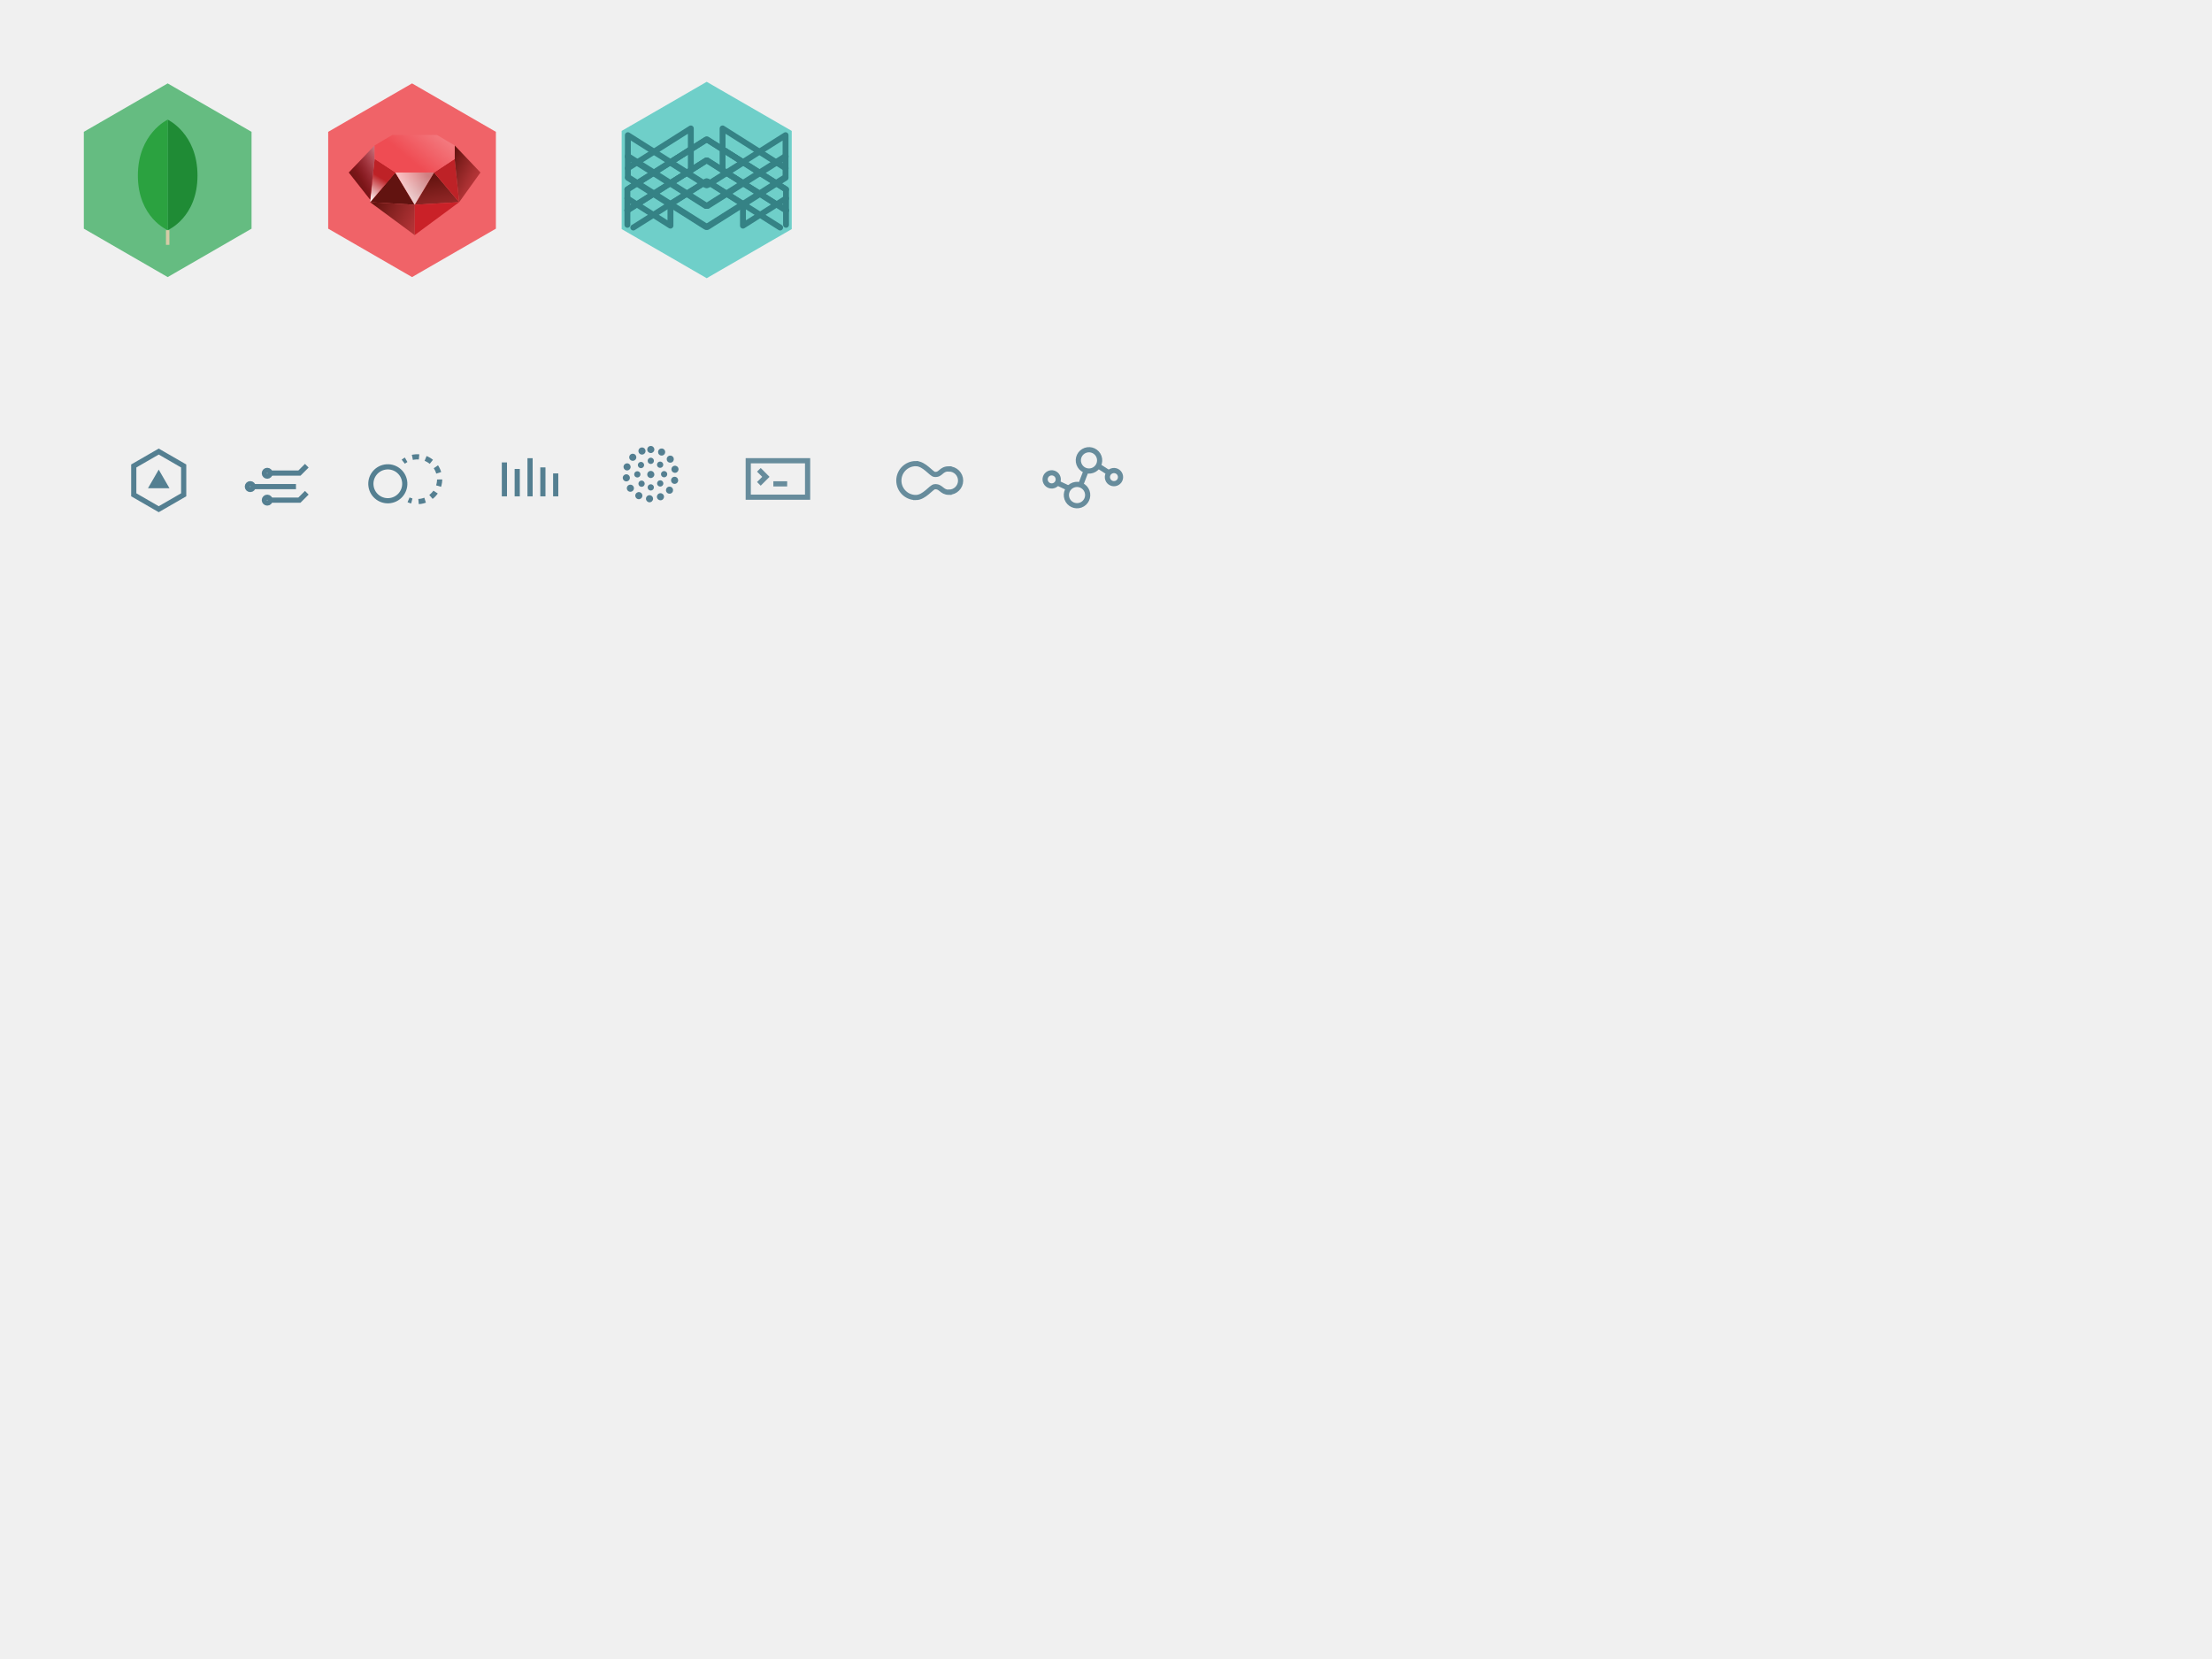
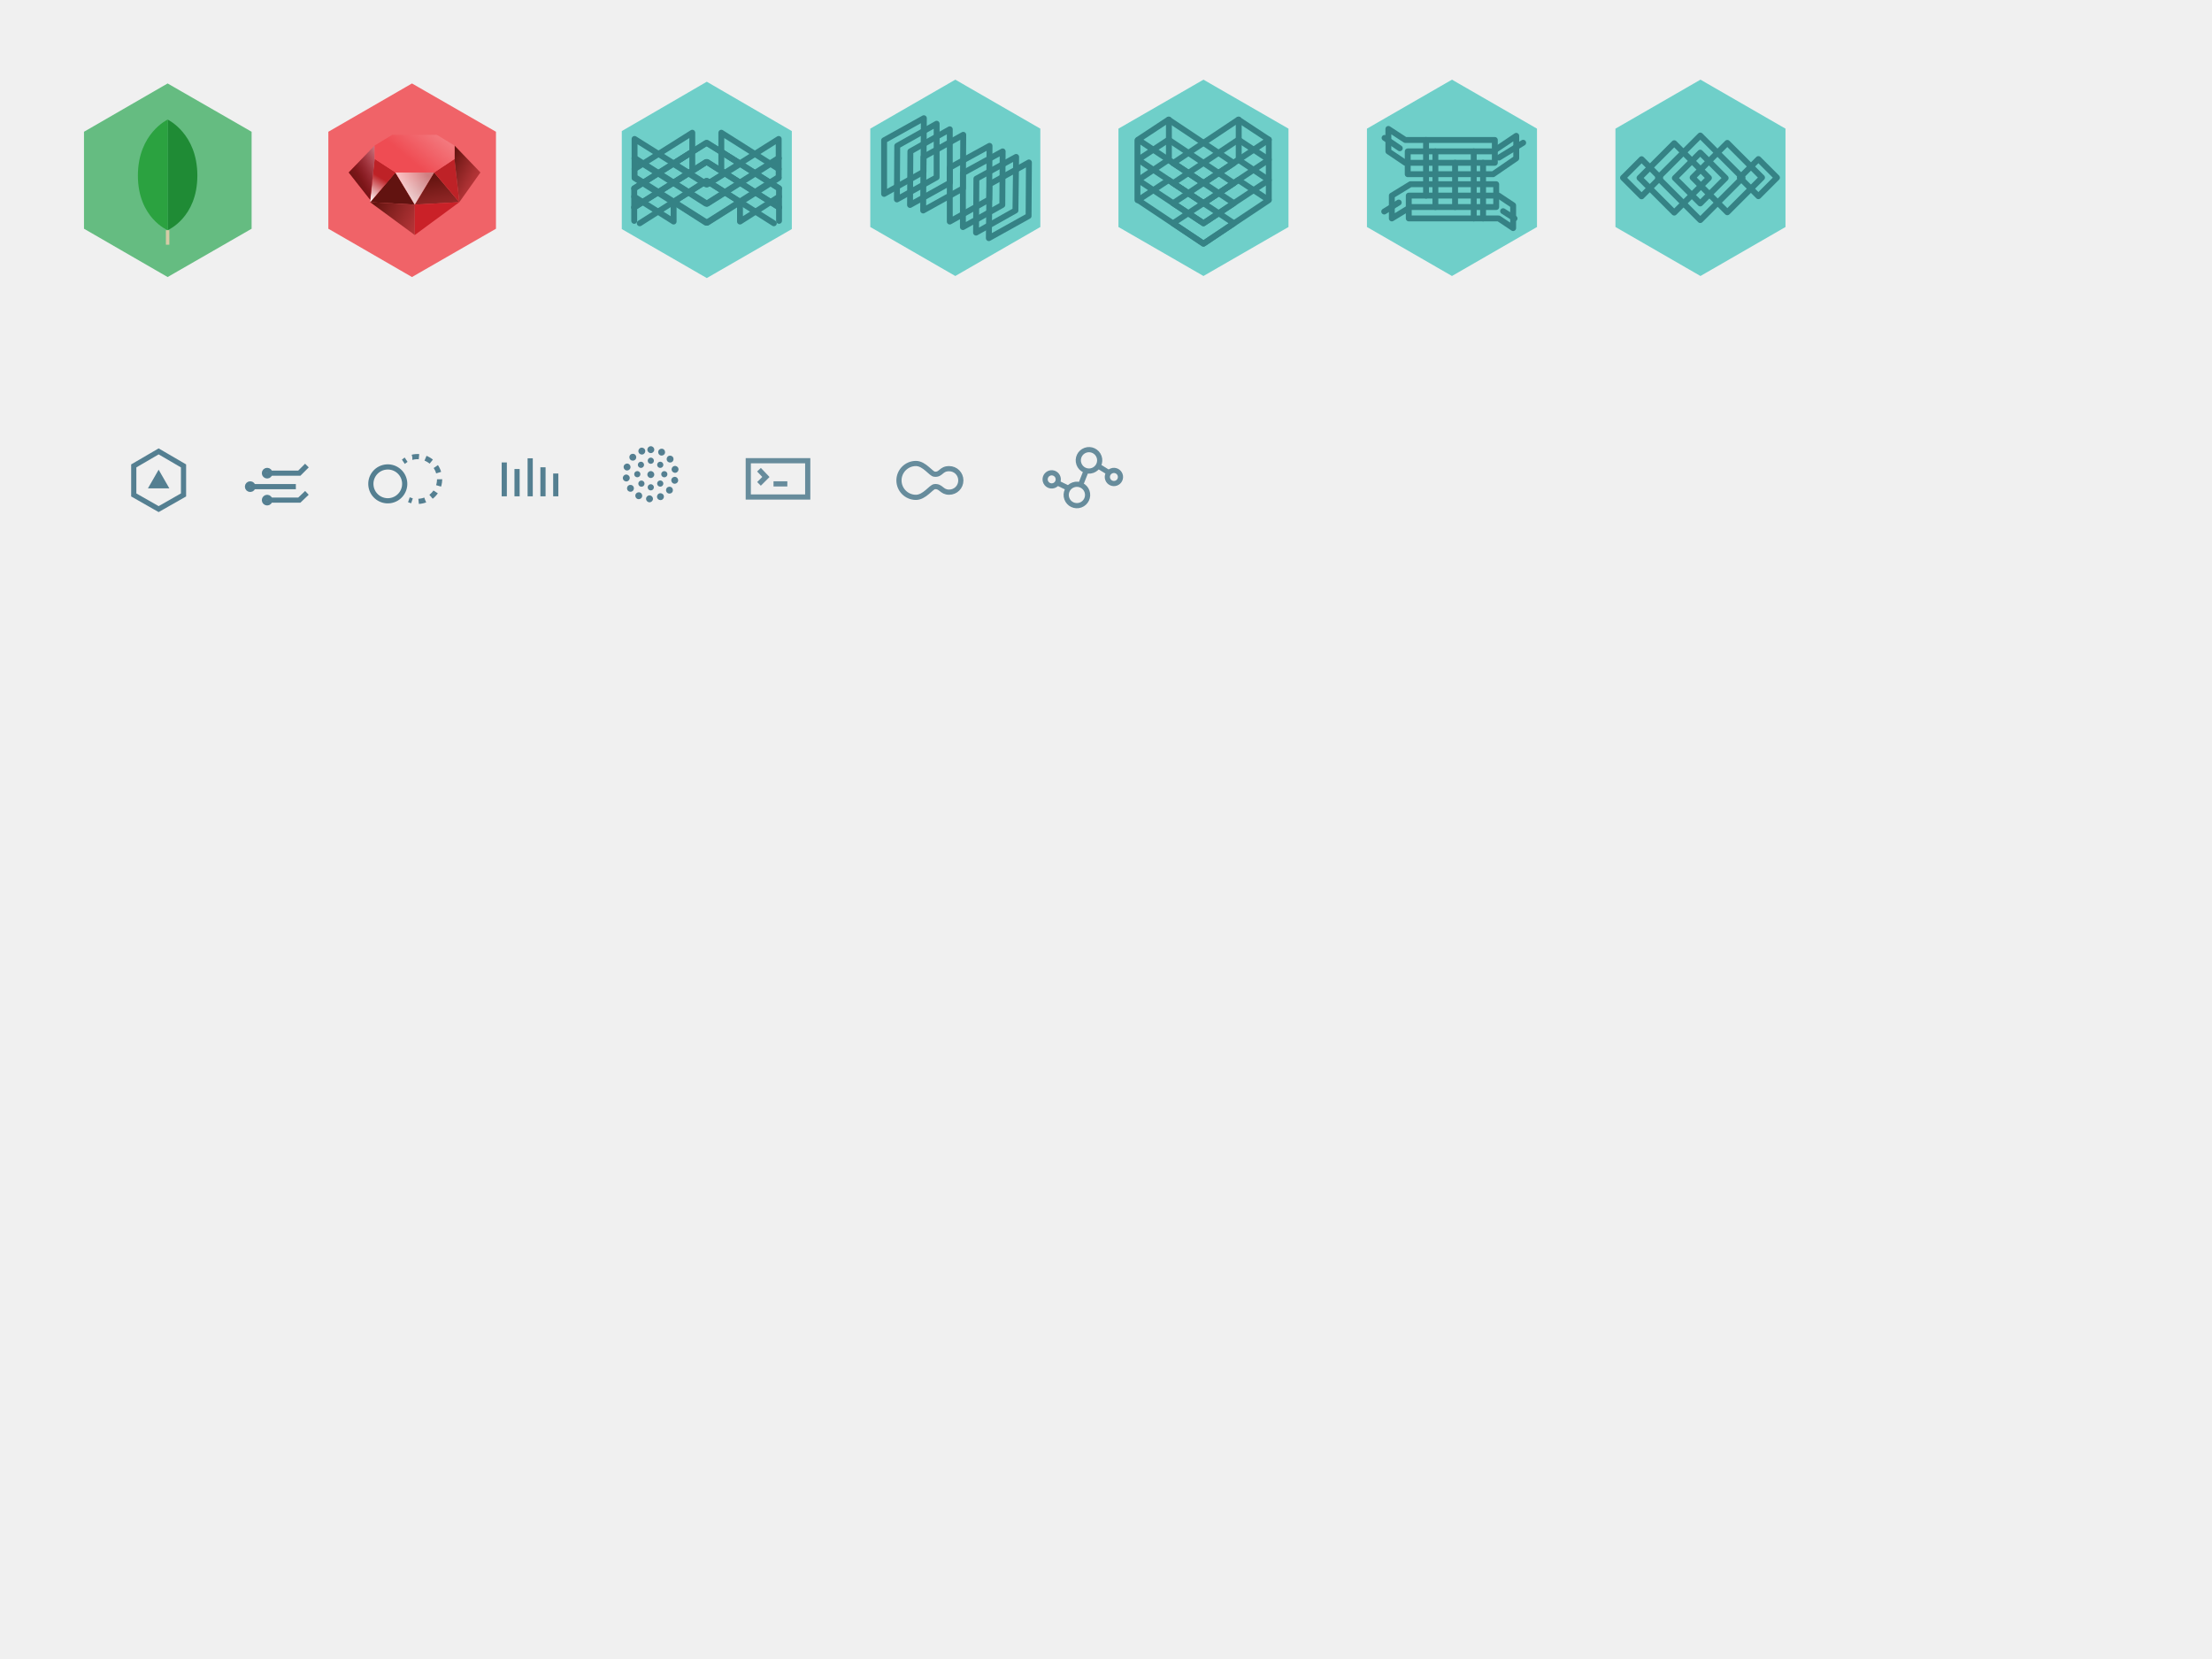
<svg xmlns="http://www.w3.org/2000/svg" version="1.1" id="svgs" x="0px" y="0px" viewBox="0 0 640 480" style="enable-background:new 0 0 640 480;" xml:space="preserve">
  <style type="text/css">
	.st0{fill:#F06368;stroke:#F06368;stroke-width:2;stroke-miterlimit:10;}
	.st1{fill:#CA2128;}
	.st2{fill:url(#SVGID_1_);}
	.st3{fill:#BE2227;}
	.st4{fill:url(#SVGID_2_);}
	.st5{fill:#621310;}
	.st6{fill:url(#SVGID_3_);}
	.st7{fill:#D32034;}
	.st8{fill:url(#SVGID_4_);}
	.st9{fill:url(#SVGID_5_);}
	.st10{fill:url(#SVGID_6_);}
	.st11{fill:url(#SVGID_7_);}
	.st12{fill:#EF4C53;}
	.st13{opacity:0.61;fill:url(#SVGID_8_);enable-background:new    ;}
	.st14{fill:url(#SVGID_9_);}
	.st15{fill:url(#SVGID_10_);}
	.st16{fill:#65BC81;stroke:#65BC81;stroke-width:2;stroke-miterlimit:10;}
	.st17{fill:#1F8B35;}
	.st18{fill:#2BA240;}
	.st19{fill:none;stroke:#D6CBA6;stroke-miterlimit:10;}
	.st20{fill:none;stroke:#547F91;stroke-width:1.5;stroke-miterlimit:10;}
	.st21{fill:none;stroke:#547F91;stroke-width:1.5;stroke-miterlimit:10;stroke-dasharray:1.945,1.945;}
	.st22{fill:#547F91;}
	.st23{fill:#FFFFFF;}
- 	.st24{fill:#6FCFC9;stroke:#6FCFC9;stroke-width:2;stroke-miterlimit:10;}
- 	.st25{fill:none;stroke:#358285;stroke-width:1.704;stroke-linecap:round;stroke-linejoin:round;stroke-miterlimit:10;}
- 	.st26{fill:none;}
- 	.st27{fill:none;stroke:#678C9C;stroke-width:1.5;stroke-miterlimit:10;}
+ 	.st24{fill:none;stroke:#678C9C;stroke-width:1.5;stroke-miterlimit:10;}
+ 	.st25{fill:#6FCFC9;stroke:#6FCFC9;stroke-width:2;stroke-miterlimit:10;}
+ 	.st26{fill:none;stroke:#358285;stroke-width:1.704;stroke-linecap:round;stroke-linejoin:round;stroke-miterlimit:10;}
+ 	.st27{fill:none;}
</style>
  <g id="hex-ruby">
-     <polygon id="_x3E_bg" class="st0" points="142.48,65.582 119.218,79.013 95.955,65.582 95.955,38.718 119.218,25.288    142.48,38.721  " />
-     <path class="st1" d="M119.973,58.498" />
-     <linearGradient id="SVGID_1_" gradientUnits="userSpaceOnUse" x1="133.709" y1="-185.696" x2="124.858" y2="-228.689" gradientTransform="matrix(1 0 0 1 0 280)">
-       <stop offset="0" style="stop-color:#EF4C53" />
-       <stop offset="0.165" style="stop-color:#EB4A51" />
-       <stop offset="0.336" style="stop-color:#DE454B" />
-       <stop offset="0.51" style="stop-color:#CA3D41" />
-       <stop offset="0.687" style="stop-color:#AC3133" />
-       <stop offset="0.863" style="stop-color:#872221" />
-       <stop offset="1" style="stop-color:#651410" />
-     </linearGradient>
-     <polygon class="st2" points="132.855,58.498 125.572,49.911 119.973,59.244  " />
-     <polygon class="st3" points="125.572,49.911 131.548,45.991 132.855,58.498  " />
-     <linearGradient id="SVGID_2_" gradientUnits="userSpaceOnUse" x1="150.93" y1="-219.673" x2="129.121" y2="-231.368" gradientTransform="matrix(1 0 0 1 0 280)">
-       <stop offset="0" style="stop-color:#EF4C53" />
-       <stop offset="0.165" style="stop-color:#EB4A51" />
-       <stop offset="0.336" style="stop-color:#DE454B" />
-       <stop offset="0.51" style="stop-color:#CA3D41" />
-       <stop offset="0.687" style="stop-color:#AC3133" />
-       <stop offset="0.863" style="stop-color:#872221" />
-       <stop offset="1" style="stop-color:#651410" />
-     </linearGradient>
-     <polygon class="st4" points="132.855,58.498 139.014,49.911 131.548,42.07 131.548,45.991  " />
-     <polygon class="st5" points="107.092,58.498 114.372,49.911 119.973,59.244  " />
-     <polygon class="st3" points="114.372,49.911 108.398,45.991 107.092,58.498  " />
-     <polygon class="st3" points="114.372,49.911 108.398,45.991 107.092,58.498  " />
-     <linearGradient id="SVGID_3_" gradientUnits="userSpaceOnUse" x1="105.86" y1="-222.668" x2="109.55" y2="-228.933" gradientTransform="matrix(1 0 0 1 0 280)">
+     <polygon id="_x3E_bg" class="st0" points="142.5,65.6 119.2,79 96,65.6 96,38.7 119.2,25.3 142.5,38.7  " />
+     <path class="st1" d="M120,58.5" />
+     <linearGradient id="SVGID_1_" gradientUnits="userSpaceOnUse" x1="133.709" y1="665.696" x2="124.858" y2="708.689" gradientTransform="matrix(1 0 0 -1 0 760)">
+       <stop offset="0" style="stop-color:#EF4C53" />
+       <stop offset="0.165" style="stop-color:#EB4A51" />
+       <stop offset="0.336" style="stop-color:#DE454B" />
+       <stop offset="0.51" style="stop-color:#CA3D41" />
+       <stop offset="0.687" style="stop-color:#AC3133" />
+       <stop offset="0.863" style="stop-color:#872221" />
+       <stop offset="1" style="stop-color:#651410" />
+     </linearGradient>
+     <polygon class="st2" points="132.9,58.5 125.6,49.9 120,59.2  " />
+     <polygon class="st3" points="125.6,49.9 131.5,46 132.9,58.5  " />
+     <linearGradient id="SVGID_2_" gradientUnits="userSpaceOnUse" x1="150.93" y1="699.673" x2="129.121" y2="711.368" gradientTransform="matrix(1 0 0 -1 0 760)">
+       <stop offset="0" style="stop-color:#EF4C53" />
+       <stop offset="0.165" style="stop-color:#EB4A51" />
+       <stop offset="0.336" style="stop-color:#DE454B" />
+       <stop offset="0.51" style="stop-color:#CA3D41" />
+       <stop offset="0.687" style="stop-color:#AC3133" />
+       <stop offset="0.863" style="stop-color:#872221" />
+       <stop offset="1" style="stop-color:#651410" />
+     </linearGradient>
+     <polygon class="st4" points="132.9,58.5 139,49.9 131.5,42.1 131.5,46  " />
+     <polygon class="st5" points="107.1,58.5 114.4,49.9 120,59.2  " />
+     <polygon class="st3" points="114.4,49.9 108.4,46 107.1,58.5  " />
+     <polygon class="st3" points="114.4,49.9 108.4,46 107.1,58.5  " />
+     <linearGradient id="SVGID_3_" gradientUnits="userSpaceOnUse" x1="105.86" y1="702.668" x2="109.55" y2="708.933" gradientTransform="matrix(1 0 0 -1 0 760)">
      <stop offset="0" style="stop-color:#FFFFFF" />
      <stop offset="1" style="stop-color:#FFFFFF;stop-opacity:0" />
    </linearGradient>
-     <polygon class="st6" points="114.372,49.911 108.398,45.991 107.092,58.498  " />
-     <polygon class="st7" points="107.092,57.75 100.931,49.911 108.398,42.07 108.398,45.991  " />
-     <linearGradient id="SVGID_4_" gradientUnits="userSpaceOnUse" x1="115.132" y1="-234.399" x2="104.317" y2="-228.09" gradientTransform="matrix(1 0 0 1 0 280)">
+     <polygon class="st6" points="114.4,49.9 108.4,46 107.1,58.5  " />
+     <polygon class="st7" points="107.1,57.8 100.9,49.9 108.4,42.1 108.4,46  " />
+     <linearGradient id="SVGID_4_" gradientUnits="userSpaceOnUse" x1="115.132" y1="714.399" x2="104.317" y2="708.09" gradientTransform="matrix(1 0 0 -1 0 760)">
      <stop offset="0" style="stop-color:#FFFFFF" />
      <stop offset="1" style="stop-color:#FFFFFF;stop-opacity:0" />
    </linearGradient>
-     <polygon class="st8" points="107.092,57.75 100.931,49.911 108.398,42.07 108.398,45.991  " />
-     <linearGradient id="SVGID_5_" gradientUnits="userSpaceOnUse" x1="100.861" y1="-226.184" x2="118.287" y2="-236.071" gradientTransform="matrix(1 0 0 1 0 280)">
+     <polygon class="st8" points="107.1,57.8 100.9,49.9 108.4,42.1 108.4,46  " />
+     <linearGradient id="SVGID_5_" gradientUnits="userSpaceOnUse" x1="100.861" y1="706.184" x2="118.287" y2="716.071" gradientTransform="matrix(1 0 0 -1 0 760)">
      <stop offset="0" style="stop-color:#621310" />
      <stop offset="0.172" style="stop-color:#661312;stop-opacity:0.828" />
      <stop offset="0.351" style="stop-color:#731418;stop-opacity:0.649" />
      <stop offset="0.533" style="stop-color:#871621;stop-opacity:0.467" />
      <stop offset="0.717" style="stop-color:#A5182E;stop-opacity:0.283" />
-       <stop offset="0.901" style="stop-color:#CA1A3F;stop-opacity:0.099" />
+       <stop offset="0.901" style="stop-color:#CA1A3F;stop-opacity:9.930000e-02" />
      <stop offset="1" style="stop-color:#E11C4A;stop-opacity:0" />
    </linearGradient>
-     <polygon class="st9" points="107.092,57.75 100.931,49.911 108.398,42.07 108.398,45.991  " />
-     <linearGradient id="SVGID_6_" gradientUnits="userSpaceOnUse" x1="115.419" y1="-230.272" x2="121.841" y2="-226.038" gradientTransform="matrix(1 0 0 1 0 280)">
+     <polygon class="st9" points="107.1,57.8 100.9,49.9 108.4,42.1 108.4,46  " />
+     <linearGradient id="SVGID_6_" gradientUnits="userSpaceOnUse" x1="115.419" y1="710.272" x2="121.841" y2="706.038" gradientTransform="matrix(1 0 0 -1 0 760)">
      <stop offset="0" style="stop-color:#EE3A3F" />
      <stop offset="1" style="stop-color:#AC2125" />
    </linearGradient>
-     <polygon class="st10" points="119.973,49.909 114.372,49.909 114.372,49.911 119.973,59.244 125.572,49.911 125.572,49.909  " />
-     <linearGradient id="SVGID_7_" gradientUnits="userSpaceOnUse" x1="112.975" y1="-221.151" x2="122.317" y2="-230.661" gradientTransform="matrix(1 0 0 1 0 280)">
+     <polygon class="st10" points="120,49.9 114.4,49.9 114.4,49.9 120,59.2 125.6,49.9 125.6,49.9  " />
+     <linearGradient id="SVGID_7_" gradientUnits="userSpaceOnUse" x1="112.975" y1="701.151" x2="122.317" y2="710.661" gradientTransform="matrix(1 0 0 -1 0 760)">
      <stop offset="0" style="stop-color:#FFFFFF" />
      <stop offset="1" style="stop-color:#FFFFFF;stop-opacity:0.42" />
    </linearGradient>
-     <polygon class="st11" points="119.973,49.909 114.372,49.909 114.372,49.911 119.973,59.244 125.572,49.911 125.572,49.909  " />
-     <polygon class="st12" points="126.415,39.025 119.973,39.025 113.532,39.025 108.398,42.07 108.398,45.991 114.372,49.911    119.973,49.909 125.572,49.911 131.548,45.991 131.548,42.07  " />
-     <linearGradient id="SVGID_8_" gradientUnits="userSpaceOnUse" x1="135.51" y1="-254.585" x2="118.364" y2="-234.041" gradientTransform="matrix(1 0 0 1 0 280)">
+     <polygon class="st11" points="120,49.9 114.4,49.9 114.4,49.9 120,59.2 125.6,49.9 125.6,49.9  " />
+     <polygon class="st12" points="126.4,39 120,39 113.5,39 108.4,42.1 108.4,46 114.4,49.9 120,49.9 125.6,49.9 131.5,46 131.5,42.1     " />
+     <linearGradient id="SVGID_8_" gradientUnits="userSpaceOnUse" x1="135.51" y1="734.585" x2="118.364" y2="714.041" gradientTransform="matrix(1 0 0 -1 0 760)">
      <stop offset="0" style="stop-color:#FFFFFF" />
      <stop offset="1" style="stop-color:#FFFFFF;stop-opacity:0" />
    </linearGradient>
-     <polygon class="st13" points="126.415,39.025 119.973,39.025 113.532,39.025 108.398,42.07 108.398,45.991 114.372,49.911    119.973,49.909 125.572,49.911 131.548,45.991 131.548,42.07  " />
-     <polygon class="st1" points="120,59.242 120,68 132.855,58.498  " />
-     <linearGradient id="SVGID_9_" gradientUnits="userSpaceOnUse" x1="142.786" y1="-204.144" x2="109.142" y2="-222.185" gradientTransform="matrix(1 0 0 1 0 280)">
-       <stop offset="0" style="stop-color:#EF4C53" />
-       <stop offset="0.165" style="stop-color:#EB4A51" />
-       <stop offset="0.336" style="stop-color:#DE454B" />
-       <stop offset="0.51" style="stop-color:#CA3D41" />
-       <stop offset="0.687" style="stop-color:#AC3133" />
-       <stop offset="0.863" style="stop-color:#872221" />
-       <stop offset="1" style="stop-color:#651410" />
-     </linearGradient>
-     <polygon class="st14" points="120,59.242 119.973,59.244 107.092,58.498 119.973,68.019 120,68  " />
-     <linearGradient id="SVGID_10_" gradientUnits="userSpaceOnUse" x1="108.398" y1="-234.009" x2="108.398" y2="-234.009" gradientTransform="matrix(1 0 0 1 0 280)">
-       <stop offset="0" style="stop-color:#EF4C53" />
-       <stop offset="0.165" style="stop-color:#EB4A51" />
-       <stop offset="0.336" style="stop-color:#DE454B" />
-       <stop offset="0.51" style="stop-color:#CA3D41" />
-       <stop offset="0.687" style="stop-color:#AC3133" />
-       <stop offset="0.863" style="stop-color:#872221" />
-       <stop offset="1" style="stop-color:#651410" />
-     </linearGradient>
-     <path class="st15" d="M108.398,45.991" />
+     <polygon class="st13" points="126.4,39 120,39 113.5,39 108.4,42.1 108.4,46 114.4,49.9 120,49.9 125.6,49.9 131.5,46 131.5,42.1     " />
+     <polygon class="st1" points="120,59.2 120,68 132.9,58.5  " />
+     <linearGradient id="SVGID_9_" gradientUnits="userSpaceOnUse" x1="142.786" y1="684.144" x2="109.142" y2="702.185" gradientTransform="matrix(1 0 0 -1 0 760)">
+       <stop offset="0" style="stop-color:#EF4C53" />
+       <stop offset="0.165" style="stop-color:#EB4A51" />
+       <stop offset="0.336" style="stop-color:#DE454B" />
+       <stop offset="0.51" style="stop-color:#CA3D41" />
+       <stop offset="0.687" style="stop-color:#AC3133" />
+       <stop offset="0.863" style="stop-color:#872221" />
+       <stop offset="1" style="stop-color:#651410" />
+     </linearGradient>
+     <polygon class="st14" points="120,59.2 120,59.2 107.1,58.5 120,68 120,68  " />
+     <linearGradient id="SVGID_10_" gradientUnits="userSpaceOnUse" x1="108.398" y1="714.009" x2="108.398" y2="714.009" gradientTransform="matrix(1 0 0 -1 0 760)">
+       <stop offset="0" style="stop-color:#EF4C53" />
+       <stop offset="0.165" style="stop-color:#EB4A51" />
+       <stop offset="0.336" style="stop-color:#DE454B" />
+       <stop offset="0.51" style="stop-color:#CA3D41" />
+       <stop offset="0.687" style="stop-color:#AC3133" />
+       <stop offset="0.863" style="stop-color:#872221" />
+       <stop offset="1" style="stop-color:#651410" />
+     </linearGradient>
+     <path class="st15" d="M108.4,46" />
  </g>
  <g id="hex-mongo-db">
-     <polygon id="_x3E_bg_1_" class="st16" points="71.781,65.582 48.517,79.013 25.255,65.582 25.255,38.718 48.517,25.288    71.781,38.721  " />
-     <path class="st17" d="M48.517,34.618v31.978c0,0,8.624-3.63,8.624-15.808S48.517,34.618,48.517,34.618z" />
-     <path class="st18" d="M48.517,34.618v31.978c0,0-8.624-3.63-8.624-15.808S48.517,34.618,48.517,34.618z" />
-     <line class="st19" x1="48.517" y1="66.595" x2="48.517" y2="70.839" />
+     <polygon id="_x3E_bg_1_" class="st16" points="71.8,65.6 48.5,79 25.3,65.6 25.3,38.7 48.5,25.3 71.8,38.7  " />
+     <path class="st17" d="M48.5,34.6v32c0,0,8.6-3.6,8.6-15.8S48.5,34.6,48.5,34.6z" />
+     <path class="st18" d="M48.5,34.6v32c0,0-8.6-3.6-8.6-15.8S48.5,34.6,48.5,34.6z" />
+     <line class="st19" x1="48.5" y1="66.6" x2="48.5" y2="70.8" />
  </g>
  <g id="nav-stats">
-     <line class="st20" x1="145.939" y1="133.793" x2="145.939" y2="143.61" />
-     <line class="st20" x1="149.65" y1="135.685" x2="149.65" y2="143.61" />
-     <line class="st20" x1="153.361" y1="132.57" x2="153.361" y2="143.61" />
-     <line class="st20" x1="157.072" y1="135.232" x2="157.072" y2="143.61" />
-     <line class="st20" x1="160.783" y1="136.973" x2="160.783" y2="143.61" />
+     <line class="st20" x1="145.9" y1="133.8" x2="145.9" y2="143.6" />
+     <line class="st20" x1="149.6" y1="135.7" x2="149.6" y2="143.6" />
+     <line class="st20" x1="153.4" y1="132.6" x2="153.4" y2="143.6" />
+     <line class="st20" x1="157.1" y1="135.2" x2="157.1" y2="143.6" />
+     <line class="st20" x1="160.8" y1="137" x2="160.8" y2="143.6" />
  </g>
  <g id="nav-scale">
-     <ellipse transform="matrix(0.9876 -0.1567 0.1567 0.9876 -20.5499 19.3142)" class="st20" cx="112.214" cy="139.982" rx="4.908" ry="4.908" />
+     <ellipse transform="matrix(0.9876 -0.1567 0.1567 0.9876 -20.549 19.3132)" class="st20" cx="112.2" cy="140" rx="4.9" ry="4.9" />
    <g>
      <g>
-         <path class="st20" d="M116.68,133.59c0.259-0.208,0.535-0.396,0.826-0.563" />
-         <path class="st21" d="M119.315,132.328c0.13-0.029,0.263-0.054,0.397-0.075c3.533-0.559,6.853,1.85,7.414,5.385     c0.56,3.534-1.85,6.853-5.384,7.414c-0.553,0.087-1.1,0.102-1.632,0.052" />
-         <path class="st20" d="M119.153,144.938c-0.325-0.082-0.642-0.188-0.948-0.318" />
+         <path class="st20" d="M116.7,133.6c0.3-0.2,0.5-0.4,0.8-0.6" />
+         <path class="st21" d="M119.3,132.3c0.1,0,0.3-0.1,0.4-0.1c3.5-0.6,6.9,1.9,7.4,5.4c0.6,3.5-1.8,6.9-5.4,7.4     c-0.6,0.1-1.1,0.1-1.6,0.1" />
+         <path class="st20" d="M119.2,144.9c-0.3-0.1-0.6-0.2-0.9-0.3" />
      </g>
    </g>
  </g>
  <g id="nav-app-component">
-     <polygon class="st20" points="53.147,143.159 45.924,147.33 38.701,143.159 38.701,134.819 45.924,130.649 53.147,134.82  " />
-     <polygon class="st22" points="42.82,141.253 45.924,135.876 49.029,141.253  " />
+     <polygon class="st20" points="53.1,143.2 45.9,147.3 38.7,143.2 38.7,134.8 45.9,130.6 53.1,134.8  " />
+     <polygon class="st22" points="42.8,141.3 45.9,135.9 49,141.3  " />
  </g>
  <g id="nav-platform-component">
-     <circle class="st20" cx="72.41" cy="140.792" r="0.841" />
-     <circle class="st20" cx="77.321" cy="144.705" r="0.841" />
-     <circle class="st20" cx="77.321" cy="136.931" r="0.841" />
-     <polyline class="st20" points="78,144.705 86.631,144.705 88.764,142.571  " />
-     <polyline class="st20" points="78,136.88 86.631,136.88 88.764,134.747  " />
-     <line class="st20" x1="73.647" y1="140.792" x2="85.634" y2="140.792" />
+     <circle class="st20" cx="72.4" cy="140.8" r="0.8" />
+     <circle class="st20" cx="77.3" cy="144.7" r="0.8" />
+     <circle class="st20" cx="77.3" cy="136.9" r="0.8" />
+     <polyline class="st20" points="78,144.7 86.6,144.7 88.8,142.6  " />
+     <polyline class="st20" points="78,136.9 86.6,136.9 88.8,134.7  " />
+     <line class="st20" x1="73.6" y1="140.8" x2="85.6" y2="140.8" />
  </g>
  <g id="nav-instance-health">
-     <circle class="st22" cx="188.295" cy="130.054" r="1.029" />
-     <circle class="st22" cx="188.292" cy="133.332" r="0.911" />
-     <circle class="st22" cx="188.295" cy="137.277" r="1.029" />
-     <ellipse transform="matrix(0.704 -0.7102 0.7102 0.704 -38.9547 175.4429)" class="st22" cx="190.995" cy="134.454" rx="0.911" ry="0.911" />
-     <ellipse transform="matrix(1 -0.0091 0.0091 1 -1.2404 1.7541)" class="st22" cx="192.143" cy="137.19" rx="0.911" ry="0.91" />
-     <ellipse transform="matrix(0.6975 -0.7166 0.7166 0.6975 -42.4459 179.1976)" class="st22" cx="191.022" cy="139.873" rx="0.911" ry="0.91" />
-     <ellipse transform="matrix(0.9998 -0.0182 0.0182 0.9998 -2.5355 3.4505)" class="st22" cx="188.297" cy="141.023" rx="0.911" ry="0.91" />
-     <ellipse transform="matrix(0.691 -0.7229 0.7229 0.691 -43.8046 177.4252)" class="st22" cx="185.617" cy="139.947" rx="0.911" ry="0.911" />
-     <ellipse transform="matrix(0.9996 -0.0271 0.0271 0.9996 -3.6518 5.048)" class="st22" cx="184.406" cy="137.249" rx="0.911" ry="0.91" />
-     <ellipse transform="matrix(0.6848 -0.7287 0.7287 0.6848 -39.5899 177.557)" class="st22" cx="185.464" cy="134.545" rx="0.91" ry="0.911" />
-     <ellipse transform="matrix(0.4398 -0.8981 0.8981 0.4398 -10.2208 245.1874)" class="st22" cx="191.428" cy="130.787" rx="1.029" ry="1.029" />
-     <ellipse transform="matrix(0.7901 -0.613 0.613 0.7901 -40.7263 146.761)" class="st22" cx="193.926" cy="132.846" rx="1.029" ry="1.029" />
-     <ellipse transform="matrix(0.9792 -0.2031 0.2031 0.9792 -23.5044 42.4895)" class="st22" cx="195.281" cy="135.772" rx="1.03" ry="1.029" />
-     <ellipse transform="matrix(0.2483 -0.9687 0.9687 0.2483 12.0968 293.5392)" class="st22" cx="195.183" cy="138.975" rx="1.029" ry="1.029" />
-     <ellipse transform="matrix(0.6494 -0.7605 0.7605 0.6494 -39.9341 197.0341)" class="st22" cx="193.705" cy="141.823" rx="1.029" ry="1.029" />
-     <ellipse transform="matrix(0.9177 -0.3973 0.3973 0.9177 -41.373 87.7493)" class="st22" cx="191.09" cy="143.725" rx="1.029" ry="1.029" />
-     <ellipse transform="matrix(0.047 -0.9989 0.9989 0.047 34.9497 325.2339)" class="st22" cx="187.923" cy="144.301" rx="1.029" ry="1.028" />
-     <ellipse transform="matrix(0.4818 -0.8763 0.8763 0.4818 -29.8847 236.2769)" class="st22" cx="184.829" cy="143.406" rx="1.03" ry="1.029" />
-     <ellipse transform="matrix(0.8181 -0.575 0.575 0.8181 -48.0552 130.5739)" class="st22" cx="182.399" cy="141.258" rx="1.03" ry="1.028" />
-     <ellipse transform="matrix(0.9877 -0.1562 0.1562 0.9877 -19.3718 30.0044)" class="st22" cx="181.22" cy="138.257" rx="1.03" ry="1.029" />
-     <ellipse transform="matrix(0.2942 -0.9557 0.9557 0.2942 -1.04 268.7451)" class="st22" cx="181.44" cy="135.077" rx="1.029" ry="1.03" />
-     <ellipse transform="matrix(0.6846 -0.7289 0.7289 0.6846 -38.6922 175.178)" class="st22" cx="183.084" cy="132.3" rx="1.029" ry="1.03" />
-     <ellipse transform="matrix(0.9354 -0.3535 0.3535 0.9354 -34.1367 74.092)" class="st22" cx="185.754" cy="130.493" rx="1.029" ry="1.03" />
+     <circle class="st22" cx="188.3" cy="130.1" r="1" />
+     <circle class="st22" cx="188.3" cy="133.3" r="0.9" />
+     <circle class="st22" cx="188.3" cy="137.3" r="1" />
+     <ellipse transform="matrix(0.704 -0.7102 0.7102 0.704 -38.9546 175.443)" class="st22" cx="191" cy="134.5" rx="0.9" ry="0.9" />
+     <ellipse transform="matrix(1 -9.099623e-03 9.099623e-03 1 -1.2405 1.7542)" class="st22" cx="192.2" cy="137.2" rx="0.9" ry="0.9" />
+     <ellipse transform="matrix(0.6975 -0.7166 0.7166 0.6975 -42.4452 179.1995)" class="st22" cx="191" cy="139.9" rx="0.9" ry="0.9" />
+     <ellipse transform="matrix(0.9998 -1.820062e-02 1.820062e-02 0.9998 -2.5354 3.4504)" class="st22" cx="188.3" cy="141" rx="0.9" ry="0.9" />
+     <ellipse transform="matrix(0.691 -0.7229 0.7229 0.691 -43.8015 177.43)" class="st22" cx="185.6" cy="139.9" rx="0.9" ry="0.9" />
+     <ellipse transform="matrix(0.9996 -2.710089e-02 2.710089e-02 0.9996 -3.6517 5.0478)" class="st22" cx="184.4" cy="137.2" rx="0.9" ry="0.9" />
+     <ellipse transform="matrix(0.6848 -0.7287 0.7287 0.6848 -39.592 177.5536)" class="st22" cx="185.5" cy="134.5" rx="0.9" ry="0.9" />
+     <ellipse transform="matrix(0.4398 -0.8981 0.8981 0.4398 -10.2196 245.1883)" class="st22" cx="191.4" cy="130.8" rx="1" ry="1" />
+     <ellipse transform="matrix(0.7901 -0.613 0.613 0.7901 -40.7257 146.7628)" class="st22" cx="193.9" cy="132.8" rx="1" ry="1" />
+     <ellipse transform="matrix(0.9792 -0.2031 0.2031 0.9792 -23.505 42.4914)" class="st22" cx="195.3" cy="135.8" rx="1" ry="1" />
+     <ellipse transform="matrix(0.2483 -0.9687 0.9687 0.2483 12.1011 293.5399)" class="st22" cx="195.2" cy="139" rx="1" ry="1" />
+     <ellipse transform="matrix(0.6494 -0.7605 0.7605 0.6494 -39.9294 197.0401)" class="st22" cx="193.7" cy="141.8" rx="1" ry="1" />
+     <ellipse transform="matrix(0.9177 -0.3973 0.3973 0.9177 -41.3729 87.7501)" class="st22" cx="191.1" cy="143.7" rx="1" ry="1" />
+     <ellipse transform="matrix(4.699976e-02 -0.9989 0.9989 4.699976e-02 34.9517 325.2344)" class="st22" cx="187.9" cy="144.3" rx="1" ry="1" />
+     <ellipse transform="matrix(0.4818 -0.8763 0.8763 0.4818 -29.8814 236.2794)" class="st22" cx="184.8" cy="143.4" rx="1" ry="1" />
+     <ellipse transform="matrix(0.8181 -0.575 0.575 0.8181 -48.0567 130.5678)" class="st22" cx="182.4" cy="141.3" rx="1" ry="1" />
+     <ellipse transform="matrix(0.9877 -0.1562 0.1562 0.9877 -19.3714 30.0036)" class="st22" cx="181.2" cy="138.3" rx="1" ry="1" />
+     <ellipse transform="matrix(0.2942 -0.9557 0.9557 0.2942 -1.0508 268.7421)" class="st22" cx="181.4" cy="135.1" rx="1" ry="1" />
+     <ellipse transform="matrix(0.6846 -0.7289 0.7289 0.6846 -38.6934 175.1757)" class="st22" cx="183.1" cy="132.3" rx="1" ry="1" />
+     <ellipse transform="matrix(0.9354 -0.3535 0.3535 0.9354 -34.1365 74.0894)" class="st22" cx="185.7" cy="130.5" rx="1" ry="1" />
  </g>
  <g id="corner-bg">
-     <polygon class="st23" points="36.106,-18.004 626.169,-18.004 626.169,-75.004 12.729,-75.004 12.729,-32.457  " />
+     <polygon class="st23" points="36.1,-18 626.2,-18 626.2,-75 12.7,-75 12.7,-32.5  " />
+   </g>
+   <g id="nav-split">
+     <path class="st24" d="M265,134.1c-2.7,0-4.9,2.2-4.9,4.9s2.2,4.9,4.9,4.9v0c2.5,0,4.4-3,5.4-3.1c1.9-0.2,2,1.6,4.2,1.6v0   c1.9,0,3.4-1.5,3.4-3.4s-1.5-3.4-3.4-3.4v0c-2.4,0-2.3,1.8-4.2,1.6C269.4,137.2,267.5,134.1,265,134.1L265,134.1z" />
+   </g>
+   <g id="nav-admin">
+     <ellipse transform="matrix(0.9413 -0.3375 0.3375 0.9413 -30.0589 113.5779)" class="st24" cx="311.6" cy="143.2" rx="3.1" ry="3.1" />
+     <ellipse transform="matrix(0.9412 -0.3377 0.3377 0.9412 -26.4726 114.2333)" class="st24" cx="315.1" cy="133.2" rx="3.1" ry="3.1" />
+     <ellipse transform="matrix(0.9413 -0.3376 0.3376 0.9413 -27.6794 116.9134)" class="st24" cx="322.3" cy="138" rx="1.9" ry="1.9" />
+     <line class="st24" x1="312.6" y1="140.4" x2="314.3" y2="136.1" />
+     <line class="st24" x1="320.9" y1="136.8" x2="318" y2="135" />
+     <ellipse transform="matrix(0.8869 -0.4619 0.4619 0.8869 -29.6604 156.2373)" class="st24" cx="304.3" cy="138.7" rx="1.9" ry="1.9" />
+     <line class="st24" x1="305.9" y1="139.7" x2="309" y2="141.2" />
+   </g>
+   <g id="nav-console">
+     <rect x="216.5" y="133.3" class="st24" width="17.2" height="10.5" />
+     <line class="st24" x1="223.8" y1="140" x2="227.8" y2="140" />
+     <polyline class="st24" points="219.6,135.9 221.6,138 219.6,140  " />
+   </g>
+   <g id="hex-glob-storage">
+     <polygon class="st25" points="515.6,65.1 492,78.7 468.4,65.1 468.4,37.8 492,24.2 515.6,37.8  " />
+     <rect x="483.3" y="42.8" transform="matrix(0.7071 -0.7071 0.7071 0.7071 107.7064 362.9203)" class="st26" width="17.3" height="17.3" />
+     <rect x="486.7" y="46.3" transform="matrix(0.7071 -0.7071 0.7071 0.7071 107.6973 362.9191)" class="st26" width="10.4" height="10.4" />
+     <rect x="492.7" y="44.3" transform="matrix(0.707 -0.7072 0.7072 0.707 110.0592 368.4971)" class="st26" width="14.2" height="14.2" />
+     <rect x="477.3" y="44.4" transform="matrix(0.7072 -0.707 0.707 0.7072 105.428 357.526)" class="st26" width="14.2" height="14.2" />
+     <rect x="505" y="47.6" transform="matrix(0.707 -0.7072 0.7072 0.707 112.6854 374.8773)" class="st26" width="7.6" height="7.6" />
+     <rect x="471.2" y="47.6" transform="matrix(0.7071 -0.7071 0.7071 0.7071 102.7446 350.9628)" class="st26" width="7.6" height="7.6" />
+   </g>
+   <g id="hex-router">
+     <polygon class="st25" points="443.7,65.1 420.1,78.7 396.5,65.1 396.5,37.8 420.1,24.2 443.7,37.8  " />
+     <polygon class="st26" points="402.7,63.2 408.1,59.9 432.9,59.9 432.9,53.3 408.1,53.3 402.7,56.6  " />
+     <polygon class="st26" points="437.8,66 433.6,63.2 407.6,63.2 407.6,56.6 433.6,56.6 437.8,59.4  " />
+     <polygon class="st26" points="438.7,39.3 432,43.8 407.3,43.8 407.3,50.4 432,50.4 438.7,45.8  " />
+     <polygon class="st26" points="401.7,37.3 406.6,40.5 432.5,40.5 432.5,47.1 406.6,47.1 401.7,43.8  " />
+     <line class="st26" x1="412.6" y1="40.5" x2="412.6" y2="56.6" />
+     <line class="st26" x1="426.4" y1="43.8" x2="426.4" y2="63.2" />
+     <line class="st26" x1="415.3" y1="43.8" x2="415.3" y2="59.9" />
+     <line class="st26" x1="429.1" y1="47.1" x2="429.1" y2="63.2" />
+     <line class="st26" x1="421" y1="47.1" x2="421" y2="59.9" />
+     <line class="st26" x1="433.7" y1="45.6" x2="440.7" y2="41.3" />
+     <line class="st26" x1="400.5" y1="61.2" x2="404.7" y2="58.6" />
+     <line class="st26" x1="434.9" y1="61.1" x2="438.2" y2="63.2" />
+     <line class="st26" x1="400.6" y1="39.9" x2="405" y2="42.9" />
+   </g>
+   <g id="hex-health-monitor">
+     <polygon class="st25" points="371.8,65.1 348.2,78.7 324.6,65.1 324.6,37.8 348.2,24.2 371.8,37.8  " />
+     <polygon class="st26" points="329.3,40.4 338.1,34.6 357,47.2 348.2,53  " />
+     <polygon class="st26" points="329.3,46.2 338.1,40.4 357,53 348.2,58.8  " />
+     <polygon class="st26" points="329.3,52.1 338.1,46.2 357,58.8 348.2,64.6  " />
+     <polygon class="st26" points="367.1,40.4 358.3,34.6 339.4,47.2 348.2,53  " />
+     <line class="st26" x1="367.1" y1="57.7" x2="367.1" y2="40.4" />
+     <polygon class="st26" points="367.1,46.2 358.3,40.4 339.4,53 348.2,58.8  " />
+     <polygon class="st26" points="367.1,52.1 358.3,46.2 339.4,58.8 348.2,64.6  " />
+     <polygon class="st26" points="329.3,57.9 338.1,52.1 357,64.6 348.2,70.5  " />
+     <polygon class="st26" points="367.1,57.9 358.3,52.1 339.4,64.6 348.2,70.5  " />
+     <line class="st26" x1="358.4" y1="46.2" x2="358.4" y2="34.6" />
+     <line class="st26" x1="329.1" y1="57.9" x2="329.1" y2="40.6" />
+     <line class="st26" x1="338.2" y1="46.2" x2="338.2" y2="34.6" />
+   </g>
+   <g id="hex-logger">
+     <polygon class="st25" points="300,65.1 276.4,78.7 252.8,65.1 252.8,37.8 276.4,24.2 300,37.8  " />
+     <polygon class="st26" points="267.1,60.9 267.2,45.4 278.7,39 278.6,54.5  " />
+     <polygon class="st26" points="263.3,59.3 263.4,43.8 274.8,37.4 274.8,52.9  " />
+     <polygon class="st26" points="259.5,57.7 259.6,42.2 271,35.8 271,51.3  " />
+     <polygon class="st26" points="255.8,56.1 255.8,40.6 267.3,34.2 267.2,49.7  " />
+     <polygon class="st26" points="286.1,68.9 286.3,53.3 297.7,47 297.6,62.5  " />
+     <polygon class="st26" points="282.4,67.3 282.5,51.7 294,45.4 293.8,60.9  " />
+     <polygon class="st26" points="278.6,65.7 278.6,50.1 290.1,43.8 290,59.3  " />
+     <polygon class="st26" points="274.8,64.1 274.8,48.5 286.3,42.2 286.2,57.7  " />
  </g>
  <g id="hex-load-balancer">
-     <polygon class="st24" points="228.078,65.708 204.472,79.336 180.869,65.708 180.869,38.45 204.472,24.823 228.078,38.453  " />
-     <path class="st25" d="M223.888,51.965" />
-     <line class="st25" x1="227.421" y1="60.858" x2="204.629" y2="46.449" />
-     <line class="st25" x1="225.717" y1="65.83" x2="204.629" y2="52.499" />
-     <polyline class="st25" points="204.629,40.401 227.421,54.809 227.421,57.614 227.421,65.049  " />
-     <line class="st25" x1="227.416" y1="54.806" x2="209.066" y2="43.206" />
-     <polyline class="st25" points="227.416,60.855 209.066,49.255 209.066,37.157 227.287,48.676  " />
-     <polyline class="st25" points="204.493,65.62 227.285,51.211 227.285,39.113 204.493,53.522  " />
-     <line class="st25" x1="204.765" y1="59.571" x2="215.098" y2="53.039" />
-     <line class="st25" x1="204.765" y1="53.522" x2="215.098" y2="46.99" />
-     <line class="st25" x1="215.098" y1="59.088" x2="204.765" y2="65.62" />
-     <line class="st25" x1="204.629" y1="46.449" x2="214.962" y2="52.982" />
-     <line class="st25" x1="204.629" y1="52.499" x2="214.962" y2="59.03" />
-     <line class="st25" x1="214.962" y1="46.932" x2="204.629" y2="40.401" />
-     <line class="st25" x1="227.285" y1="45.163" x2="204.493" y2="59.571" />
-     <polygon class="st26" points="228.078,65.708 204.472,79.336 180.869,65.708 180.869,38.45 204.472,24.823 228.078,38.453    228.078,44.91 228.078,50.946 228.078,56.995  " />
-     <line class="st25" x1="214.962" y1="53.189" x2="227.285" y2="45.398" />
-     <polyline class="st25" points="227.421,57.41 214.962,65.286 214.962,59.237 227.285,51.447  " />
-     <path class="st25" d="M227.421,57.614" />
-     <path class="st25" d="M185.056,51.965" />
-     <line class="st25" x1="181.523" y1="60.858" x2="204.315" y2="46.449" />
-     <line class="st25" x1="183.227" y1="65.83" x2="204.315" y2="52.499" />
-     <polyline class="st25" points="204.315,40.401 181.523,54.809 181.523,57.614 181.523,65.049  " />
-     <line class="st25" x1="181.528" y1="54.806" x2="199.878" y2="43.206" />
-     <polyline class="st25" points="181.528,60.855 199.878,49.255 199.878,37.157 181.657,48.676  " />
-     <polyline class="st25" points="204.451,65.62 181.659,51.211 181.659,39.113 204.451,53.522  " />
-     <line class="st25" x1="204.179" y1="59.571" x2="193.846" y2="53.039" />
-     <line class="st25" x1="204.179" y1="53.522" x2="193.846" y2="46.99" />
-     <line class="st25" x1="193.846" y1="59.088" x2="204.179" y2="65.62" />
-     <line class="st25" x1="204.315" y1="46.449" x2="193.982" y2="52.982" />
-     <line class="st25" x1="204.315" y1="52.499" x2="193.982" y2="59.03" />
-     <line class="st25" x1="193.982" y1="46.932" x2="204.315" y2="40.401" />
-     <line class="st25" x1="181.659" y1="45.163" x2="204.451" y2="59.571" />
-     <line class="st25" x1="193.982" y1="53.189" x2="181.659" y2="45.398" />
-     <polyline class="st25" points="181.523,57.41 193.982,65.286 193.982,59.237 181.659,51.447  " />
-     <path class="st25" d="M181.523,57.614" />
-     <path class="st25" d="M181.523,57.614" />
-   </g>
-   <g id="nav-split">
-     <path class="st27" d="M264.974,134.136c-2.711,0-4.908,2.197-4.908,4.908s2.197,4.908,4.908,4.908v0.001   c2.481,0,4.443-3.017,5.428-3.12c1.895-0.197,1.983,1.603,4.171,1.603v-0.029c1.857,0,3.362-1.505,3.362-3.362   s-1.505-3.362-3.362-3.362v-0.029c-2.449,0-2.276,1.8-4.171,1.602c-0.984-0.103-2.946-3.119-5.428-3.119V134.136z" />
-   </g>
-   <g id="nav-admin">
-     <ellipse transform="matrix(0.9413 -0.3375 0.3375 0.9413 -30.0588 113.5807)" class="st27" cx="311.625" cy="143.238" rx="3.086" ry="3.088" />
-     <ellipse transform="matrix(0.9412 -0.3377 0.3377 0.9412 -26.472 114.2392)" class="st27" cx="315.096" cy="133.202" rx="3.087" ry="3.088" />
-     <ellipse transform="matrix(0.9413 -0.3376 0.3376 0.9413 -27.6795 116.9124)" class="st27" cx="322.302" cy="138.039" rx="1.901" ry="1.902" />
-     <line class="st27" x1="312.646" y1="140.355" x2="314.268" y2="136.144" />
-     <line class="st27" x1="320.858" y1="136.806" x2="317.987" y2="134.959" />
-     <ellipse transform="matrix(0.8869 -0.4619 0.4619 0.8869 -29.6594 156.2417)" class="st27" cx="304.296" cy="138.7" rx="1.901" ry="1.902" />
-     <line class="st27" x1="305.906" y1="139.715" x2="309" y2="141.156" />
-   </g>
-   <g id="nav-console">
-     <rect x="216.492" y="133.305" class="st27" width="17.17" height="10.546" />
-     <line class="st27" x1="223.753" y1="139.993" x2="227.753" y2="139.993" />
-     <polyline class="st27" points="219.564,135.935 221.592,137.964 219.564,139.993  " />
+     <polygon class="st25" points="228.1,65.7 204.5,79.3 180.9,65.7 180.9,38.5 204.5,24.8 228.1,38.5  " />
+     <path class="st26" d="M222.2,51.9" />
+     <line class="st26" x1="225.4" y1="60" x2="204.6" y2="46.9" />
+     <line class="st26" x1="223.9" y1="64.6" x2="204.6" y2="52.4" />
+     <polyline class="st26" points="204.6,41.4 225.4,54.5 225.4,57.1 225.4,63.9  " />
+     <line class="st26" x1="225.4" y1="54.5" x2="208.7" y2="43.9" />
+     <polyline class="st26" points="225.4,60 208.7,49.4 208.7,38.4 225.3,48.9  " />
+     <polyline class="st26" points="204.5,64.4 225.3,51.2 225.3,40.2 204.5,53.3  " />
+     <line class="st26" x1="204.7" y1="58.9" x2="214.2" y2="52.9" />
+     <line class="st26" x1="204.7" y1="53.3" x2="214.2" y2="47.4" />
+     <line class="st26" x1="214.2" y1="58.4" x2="204.7" y2="64.4" />
+     <line class="st26" x1="204.6" y1="46.9" x2="214.1" y2="52.9" />
+     <line class="st26" x1="204.6" y1="52.4" x2="214.1" y2="58.4" />
+     <line class="st26" x1="214.1" y1="47.3" x2="204.6" y2="41.4" />
+     <line class="st26" x1="225.3" y1="45.7" x2="204.5" y2="58.9" />
+     <polygon class="st27" points="228.1,65.7 204.5,79.3 180.9,65.7 180.9,38.5 204.5,24.8 228.1,38.5 228.1,44.9 228.1,50.9 228.1,57     " />
+     <line class="st26" x1="214.1" y1="53" x2="225.3" y2="45.9" />
+     <polyline class="st26" points="225.4,56.9 214.1,64.1 214.1,58.6 225.3,51.5  " />
+     <path class="st26" d="M225.4,57.1" />
+     <path class="st26" d="M186.7,51.9" />
+     <line class="st26" x1="183.5" y1="60" x2="204.3" y2="46.9" />
+     <line class="st26" x1="185.1" y1="64.6" x2="204.3" y2="52.4" />
+     <polyline class="st26" points="204.3,41.4 183.5,54.5 183.5,57.1 183.5,63.9  " />
+     <line class="st26" x1="183.5" y1="54.5" x2="200.3" y2="43.9" />
+     <polyline class="st26" points="183.5,60 200.3,49.4 200.3,38.4 183.6,48.9  " />
+     <polyline class="st26" points="204.5,64.4 183.6,51.2 183.6,40.2 204.5,53.3  " />
+     <line class="st26" x1="204.2" y1="58.9" x2="194.8" y2="52.9" />
+     <line class="st26" x1="204.2" y1="53.3" x2="194.8" y2="47.4" />
+     <line class="st26" x1="194.8" y1="58.4" x2="204.2" y2="64.4" />
+     <line class="st26" x1="204.3" y1="46.9" x2="194.9" y2="52.9" />
+     <line class="st26" x1="204.3" y1="52.4" x2="194.9" y2="58.4" />
+     <line class="st26" x1="194.9" y1="47.3" x2="204.3" y2="41.4" />
+     <line class="st26" x1="183.6" y1="45.7" x2="204.5" y2="58.9" />
+     <line class="st26" x1="194.9" y1="53" x2="183.6" y2="45.9" />
+     <polyline class="st26" points="183.5,56.9 194.9,64.1 194.9,58.6 183.6,51.5  " />
+     <path class="st26" d="M183.5,57.1" />
+     <path class="st26" d="M183.5,57.1" />
  </g>
</svg>
